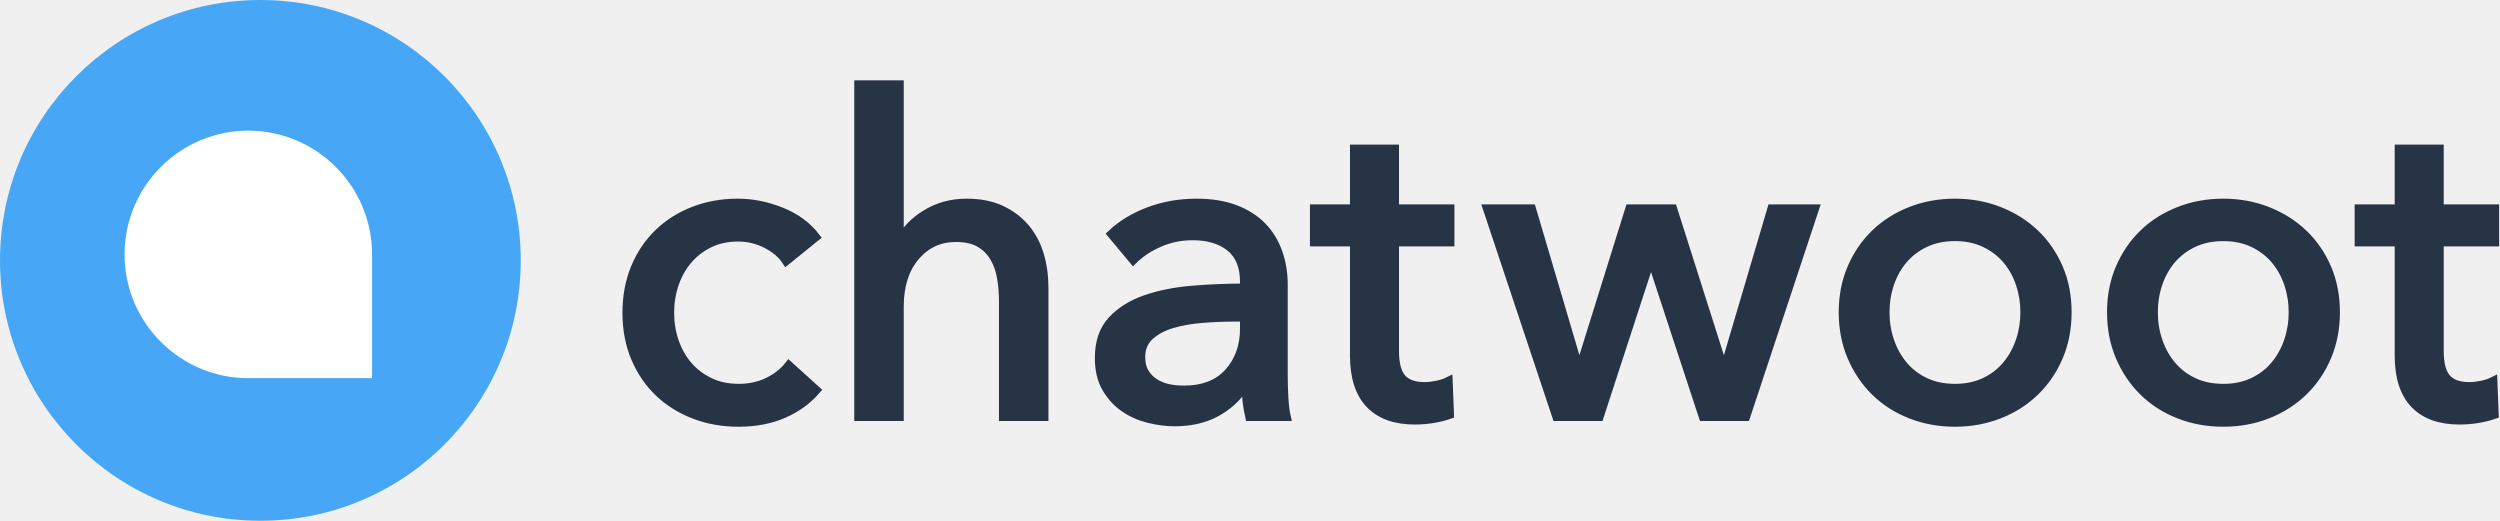
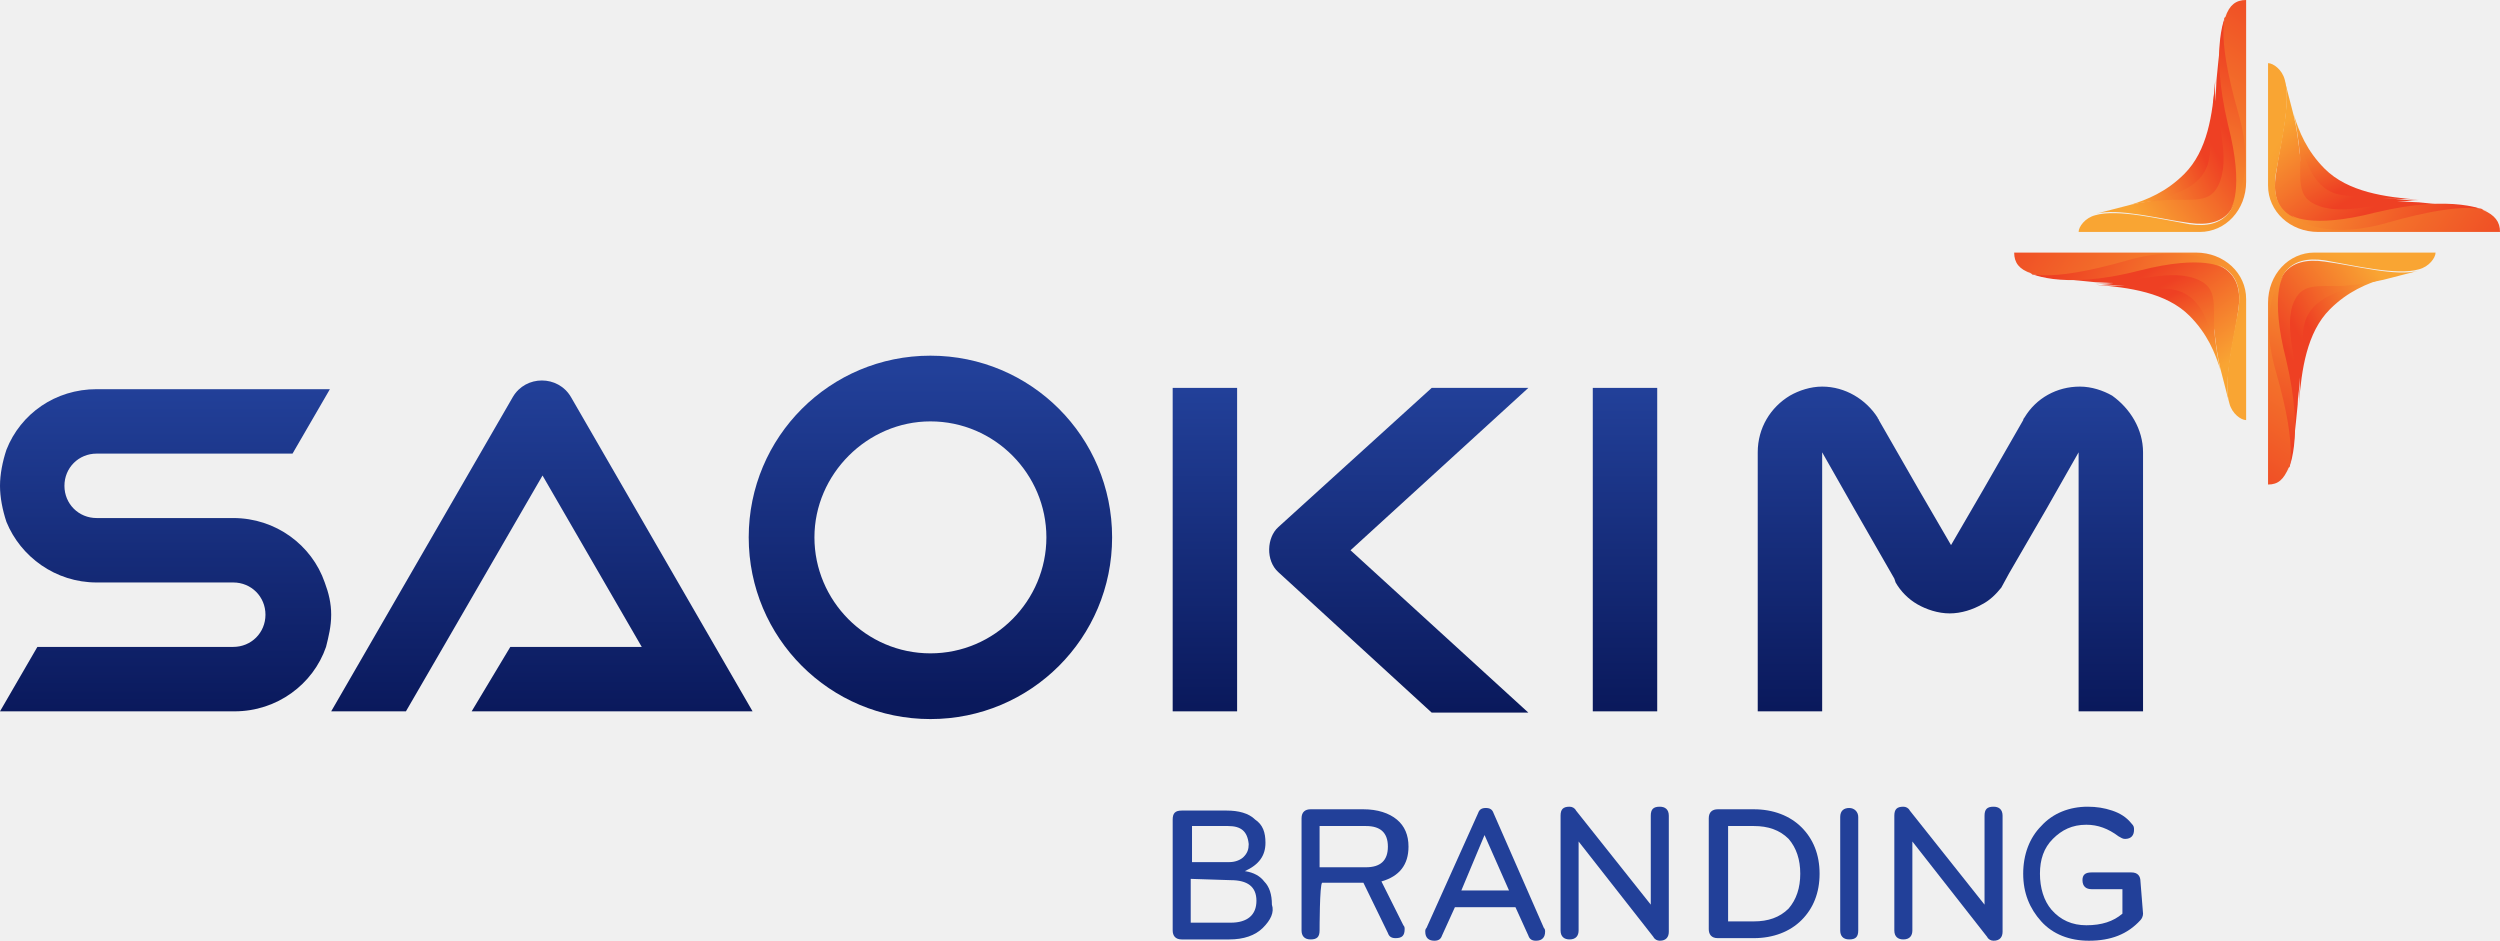
- <svg xmlns="http://www.w3.org/2000/svg" width="2458px" height="512px" viewBox="0 0 2458 512" version="1.1">
-   <g id="Logo" stroke="none" stroke-width="1" fill="none" fill-rule="evenodd">
-     <g id="on_white" fill-rule="nonzero">
-       <g id="woot-log">
-         <circle id="Oval" fill="#47A7F6" cx="256" cy="256" r="256" />
-         <path d="M362.808,368.808 L244.123,368.808 C178.699,368.808 125.457,315.562 125.457,250.122 C125.457,184.703 178.699,131.457 244.124,131.457 C309.565,131.457 362.808,184.703 362.808,250.122 L362.808,368.808 Z" id="Fill-1" stroke="#FFFFFF" stroke-width="6" fill="#FFFFFF" />
-       </g>
-       <path d="M772.982,256.848 C768.658,250.217 762.171,244.667 753.522,240.198 C744.872,235.73 735.647,233.495 725.844,233.495 C715.177,233.495 705.735,235.513 697.518,239.55 C689.302,243.586 682.31,248.992 676.544,255.767 C670.778,262.542 666.381,270.398 663.354,279.336 C660.327,288.273 658.813,297.643 658.813,307.446 C658.813,317.248 660.327,326.618 663.354,335.555 C666.381,344.493 670.778,352.349 676.544,359.124 C682.31,365.899 689.374,371.305 697.735,375.341 C706.095,379.378 715.609,381.396 726.277,381.396 C736.656,381.396 746.098,379.378 754.603,375.341 C763.108,371.305 770.099,365.827 775.577,358.908 L802.822,383.558 C794.173,393.649 783.361,401.505 770.387,407.127 C757.414,412.749 742.71,415.56 726.277,415.56 C710.42,415.56 695.789,412.965 682.382,407.776 C668.976,402.586 657.372,395.307 647.569,385.937 C637.767,376.567 630.055,365.251 624.433,351.989 C618.811,338.727 616,323.879 616,307.446 C616,291.3 618.739,276.597 624.217,263.335 C629.695,250.073 637.335,238.685 647.137,229.171 C656.939,219.657 668.544,212.305 681.95,207.115 C695.356,201.926 709.843,199.331 725.412,199.331 C739.827,199.331 754.17,202.214 768.441,207.98 C782.713,213.746 794.028,222.107 802.389,233.063 L772.982,256.848 Z M885.421,236.09 C890.322,225.999 898.683,217.35 910.504,210.143 C922.324,202.935 935.586,199.331 950.29,199.331 C963.552,199.331 974.94,201.565 984.454,206.034 C993.968,210.503 1001.896,216.485 1008.239,223.981 C1014.582,231.477 1019.267,240.27 1022.294,250.361 C1025.321,260.452 1026.835,271.263 1026.835,282.795 L1026.835,409.938 L986.184,409.938 L986.184,296.634 C986.184,288.273 985.535,280.345 984.238,272.849 C982.94,265.353 980.562,258.722 977.102,252.956 C973.643,247.19 968.958,242.577 963.047,239.117 C957.137,235.658 949.425,233.928 939.911,233.928 C923.766,233.928 910.504,240.054 900.125,252.307 C889.746,264.56 884.556,280.921 884.556,301.391 L884.556,409.938 L843.905,409.938 L843.905,83 L884.556,83 L884.556,236.09 L885.421,236.09 Z M1223.171,277.174 C1223.171,261.893 1218.558,250.577 1209.332,243.226 C1200.106,235.874 1187.853,232.198 1172.573,232.198 C1161.041,232.198 1150.157,234.432 1139.923,238.901 C1129.688,243.37 1121.111,249.064 1114.191,255.983 L1092.568,230.036 C1102.659,220.522 1114.984,213.026 1129.544,207.548 C1144.103,202.07 1159.743,199.331 1176.465,199.331 C1191.169,199.331 1203.926,201.421 1214.738,205.602 C1225.549,209.782 1234.415,215.476 1241.334,222.684 C1248.253,229.892 1253.443,238.396 1256.902,248.199 C1260.362,258.001 1262.092,268.524 1262.092,279.768 L1262.092,369.287 C1262.092,376.206 1262.308,383.486 1262.741,391.126 C1263.173,398.766 1263.966,405.037 1265.119,409.938 L1228.36,409.938 C1226.054,400.136 1224.9,390.333 1224.9,380.531 L1223.603,380.531 C1216.107,391.487 1206.665,399.991 1195.277,406.046 C1183.889,412.1 1170.411,415.128 1154.842,415.128 C1146.77,415.128 1138.337,414.046 1129.544,411.884 C1120.75,409.722 1112.75,406.19 1105.542,401.289 C1098.334,396.388 1092.352,389.901 1087.595,381.828 C1082.838,373.756 1080.46,363.809 1080.46,351.989 C1080.46,336.42 1084.64,324.095 1093.001,315.014 C1101.362,305.932 1112.317,299.013 1125.868,294.256 C1139.418,289.499 1154.698,286.399 1171.708,284.958 C1188.718,283.516 1205.872,282.795 1223.171,282.795 L1223.171,277.174 Z M1213.224,312.203 C1203.133,312.203 1192.682,312.635 1181.871,313.5 C1171.059,314.365 1161.257,316.095 1152.464,318.689 C1143.67,321.284 1136.391,325.176 1130.625,330.366 C1124.859,335.555 1121.976,342.475 1121.976,351.124 C1121.976,357.178 1123.201,362.224 1125.651,366.26 C1128.102,370.296 1131.345,373.612 1135.382,376.206 C1139.418,378.801 1143.887,380.603 1148.788,381.612 C1153.689,382.621 1158.734,383.126 1163.924,383.126 C1182.952,383.126 1197.584,377.432 1207.818,366.044 C1218.053,354.655 1223.171,340.312 1223.171,323.014 L1223.171,312.203 L1213.224,312.203 Z M1425.993,238.252 L1371.504,238.252 L1371.504,345.069 C1371.504,357.467 1373.81,366.332 1378.423,371.666 C1383.036,376.999 1390.388,379.666 1400.478,379.666 C1404.226,379.666 1408.263,379.234 1412.587,378.369 C1416.912,377.504 1420.804,376.206 1424.264,374.477 L1425.561,407.776 C1420.66,409.506 1415.254,410.875 1409.344,411.884 C1403.433,412.893 1397.307,413.398 1390.964,413.398 C1371.648,413.398 1356.872,408.064 1346.637,397.397 C1336.402,386.729 1331.285,370.729 1331.285,349.394 L1331.285,238.252 L1291.931,238.252 L1291.931,204.953 L1331.285,204.953 L1331.285,146.139 L1371.504,146.139 L1371.504,204.953 L1425.993,204.953 L1425.993,238.252 Z M1506.078,204.953 L1552.351,361.503 L1553.216,361.503 L1602.083,204.953 L1644.897,204.953 L1694.629,361.503 L1695.494,361.503 L1741.767,204.953 L1784.581,204.953 L1716.685,409.938 L1674.304,409.938 L1623.706,255.983 L1622.841,255.983 L1572.676,409.938 L1530.295,409.938 L1461.967,204.953 L1506.078,204.953 Z M2032.811,307.013 C2032.811,322.87 2030,337.429 2024.378,350.691 C2018.756,363.953 2010.972,375.413 2001.026,385.072 C1991.079,394.73 1979.331,402.226 1965.78,407.56 C1952.23,412.893 1937.671,415.56 1922.102,415.56 C1906.534,415.56 1891.974,412.893 1878.424,407.56 C1864.873,402.226 1853.197,394.73 1843.395,385.072 C1833.592,375.413 1825.88,363.953 1820.258,350.691 C1814.636,337.429 1811.825,322.87 1811.825,307.013 C1811.825,291.156 1814.636,276.669 1820.258,263.551 C1825.88,250.433 1833.592,239.117 1843.395,229.603 C1853.197,220.089 1864.873,212.665 1878.424,207.332 C1891.974,201.998 1906.534,199.331 1922.102,199.331 C1937.671,199.331 1952.23,201.998 1965.78,207.332 C1979.331,212.665 1991.079,220.089 2001.026,229.603 C2010.972,239.117 2018.756,250.433 2024.378,263.551 C2030,276.669 2032.811,291.156 2032.811,307.013 Z M1990.43,307.013 C1990.43,297.211 1988.917,287.841 1985.89,278.903 C1982.862,269.966 1978.466,262.11 1972.7,255.334 C1966.934,248.559 1959.798,243.154 1951.293,239.117 C1942.788,235.081 1933.058,233.063 1922.102,233.063 C1911.146,233.063 1901.416,235.081 1892.911,239.117 C1884.406,243.154 1877.271,248.559 1871.505,255.334 C1865.738,262.11 1861.342,269.966 1858.315,278.903 C1855.287,287.841 1853.774,297.211 1853.774,307.013 C1853.774,316.816 1855.287,326.185 1858.315,335.123 C1861.342,344.06 1865.738,351.989 1871.505,358.908 C1877.271,365.827 1884.406,371.305 1892.911,375.341 C1901.416,379.378 1911.146,381.396 1922.102,381.396 C1933.058,381.396 1942.788,379.378 1951.293,375.341 C1959.798,371.305 1966.934,365.827 1972.7,358.908 C1978.466,351.989 1982.862,344.06 1985.89,335.123 C1988.917,326.185 1990.43,316.816 1990.43,307.013 Z M2296.611,307.013 C2296.611,322.87 2293.8,337.429 2288.178,350.691 C2282.556,363.953 2274.771,375.413 2264.825,385.072 C2254.878,394.73 2243.13,402.226 2229.58,407.56 C2216.029,412.893 2201.47,415.56 2185.901,415.56 C2170.333,415.56 2155.774,412.893 2142.223,407.56 C2128.673,402.226 2116.996,394.73 2107.194,385.072 C2097.392,375.413 2089.68,363.953 2084.058,350.691 C2078.436,337.429 2075.625,322.87 2075.625,307.013 C2075.625,291.156 2078.436,276.669 2084.058,263.551 C2089.68,250.433 2097.392,239.117 2107.194,229.603 C2116.996,220.089 2128.673,212.665 2142.223,207.332 C2155.774,201.998 2170.333,199.331 2185.901,199.331 C2201.47,199.331 2216.029,201.998 2229.58,207.332 C2243.13,212.665 2254.878,220.089 2264.825,229.603 C2274.771,239.117 2282.556,250.433 2288.178,263.551 C2293.8,276.669 2296.611,291.156 2296.611,307.013 Z M2254.23,307.013 C2254.23,297.211 2252.716,287.841 2249.689,278.903 C2246.662,269.966 2242.265,262.11 2236.499,255.334 C2230.733,248.559 2223.597,243.154 2215.092,239.117 C2206.587,235.081 2196.857,233.063 2185.901,233.063 C2174.946,233.063 2165.215,235.081 2156.71,239.117 C2148.205,243.154 2141.07,248.559 2135.304,255.334 C2129.538,262.11 2125.141,269.966 2122.114,278.903 C2119.087,287.841 2117.573,297.211 2117.573,307.013 C2117.573,316.816 2119.087,326.185 2122.114,335.123 C2125.141,344.06 2129.538,351.989 2135.304,358.908 C2141.07,365.827 2148.205,371.305 2156.71,375.341 C2165.215,379.378 2174.946,381.396 2185.901,381.396 C2196.857,381.396 2206.587,379.378 2215.092,375.341 C2223.597,371.305 2230.733,365.827 2236.499,358.908 C2242.265,351.989 2246.662,344.06 2249.689,335.123 C2252.716,326.185 2254.23,316.816 2254.23,307.013 Z M2453.16,238.252 L2398.671,238.252 L2398.671,345.069 C2398.671,357.467 2400.977,366.332 2405.59,371.666 C2410.203,376.999 2417.554,379.666 2427.645,379.666 C2431.393,379.666 2435.429,379.234 2439.754,378.369 C2444.079,377.504 2447.971,376.206 2451.43,374.477 L2452.728,407.776 C2447.827,409.506 2442.421,410.875 2436.511,411.884 C2430.6,412.893 2424.474,413.398 2418.131,413.398 C2398.815,413.398 2384.039,408.064 2373.804,397.397 C2363.569,386.729 2358.452,370.729 2358.452,349.394 L2358.452,238.252 L2319.098,238.252 L2319.098,204.953 L2358.452,204.953 L2358.452,146.139 L2398.671,146.139 L2398.671,204.953 L2453.16,204.953 L2453.16,238.252 Z" id="chatwoot" stroke="#273445" stroke-width="8" fill="#273444" />
+ <svg xmlns="http://www.w3.org/2000/svg" version="1.1" id="Layer_1" x="0px" y="0px" viewBox="0 0 194 73" style="enable-background:new 0 0 194 73;" xml:space="preserve">
+   <style type="text/css">
+ 	.st0{fill:url(#SVGID_1_);}
+ 	.st1{fill:url(#SVGID_2_);}
+ 	.st2{fill:url(#SVGID_3_);}
+ 	.st3{fill:url(#SVGID_4_);}
+ 	.st4{fill:url(#SVGID_5_);}
+ 	.st5{fill:url(#SVGID_6_);}
+ 	.st6{fill:url(#SVGID_7_);}
+ 	.st7{fill:url(#SVGID_8_);}
+ 	.st8{fill:url(#SVGID_9_);}
+ 	.st9{fill:url(#SVGID_10_);}
+ 	.st10{fill:url(#SVGID_11_);}
+ 	.st11{fill:url(#SVGID_12_);}
+ 	.st12{fill:url(#SVGID_13_);}
+ 	.st13{fill:url(#SVGID_14_);}
+ 	.st14{fill:url(#SVGID_15_);}
+ 	.st15{fill:url(#SVGID_16_);}
+ 	.st16{fill:url(#SVGID_17_);}
+ 	.st17{fill:url(#SVGID_18_);}
+ 	.st18{fill:url(#SVGID_19_);}
+ 	.st19{fill:url(#SVGID_20_);}
+ 	.st20{fill:url(#SVGID_21_);}
+ 	.st21{fill:url(#SVGID_22_);}
+ 	.st22{fill:url(#SVGID_23_);}
+ 	.st23{fill:url(#SVGID_24_);}
+ 	.st24{fill:url(#SVGID_25_);}
+ 	.st25{fill:url(#SVGID_26_);}
+ 	.st26{fill:url(#SVGID_27_);}
+ 	.st27{fill:#224099;}
+ </style>
+   <linearGradient id="SVGID_1_" gradientUnits="userSpaceOnUse" x1="126.119" y1="20.467" x2="126.119" y2="45.045" gradientTransform="matrix(1 0 0 -1 0 75.37)">
+     <stop offset="0" style="stop-color:#0A195C" />
+     <stop offset="1" style="stop-color:#224099" />
+   </linearGradient>
+   <rect x="123.6" y="30.1" class="st0" width="5" height="25.1" />
+   <linearGradient id="SVGID_2_" gradientUnits="userSpaceOnUse" x1="108.546" y1="20.23" x2="108.546" y2="45.258" gradientTransform="matrix(1 0 0 -1 0 75.37)">
+     <stop offset="0" style="stop-color:#0A195C" />
+     <stop offset="1" style="stop-color:#224099" />
+   </linearGradient>
+   <path class="st1" d="M118.6,30.1l-13.8,12.6l13.8,12.6h-7.5L99.2,44.4c-1-0.9-0.9-2.7,0-3.5l11.9-10.8H118.6L118.6,30.1z" />
+   <linearGradient id="SVGID_3_" gradientUnits="userSpaceOnUse" x1="93.482" y1="20.489" x2="93.482" y2="45.079" gradientTransform="matrix(1 0 0 -1 0 75.37)">
+     <stop offset="0" style="stop-color:#0A195C" />
+     <stop offset="1" style="stop-color:#224099" />
+   </linearGradient>
+   <rect x="91" y="30.1" class="st2" width="5" height="25.1" />
+   <linearGradient id="SVGID_4_" gradientUnits="userSpaceOnUse" x1="42.056" y1="20.143" x2="42.056" y2="45.91" gradientTransform="matrix(1 0 0 -1 0 75.37)">
+     <stop offset="0" style="stop-color:#0A195C" />
+     <stop offset="1" style="stop-color:#224099" />
+   </linearGradient>
+   <path class="st3" d="M36.6,55.2h21.8L44.3,30.8c-1-1.7-3.5-1.7-4.5,0L25.7,55.2h5.8l2.9-5l7.7-13.3l7.7,13.3H39.6L36.6,55.2z" />
+   <linearGradient id="SVGID_5_" gradientUnits="userSpaceOnUse" x1="12.83" y1="20.124" x2="12.83" y2="45.241" gradientTransform="matrix(1 0 0 -1 0 75.37)">
+     <stop offset="0" style="stop-color:#0A195C" />
+     <stop offset="1" style="stop-color:#224099" />
+   </linearGradient>
+   <path class="st4" d="M25.7,47.7c0,0.9-0.2,1.7-0.4,2.5c-1,2.9-3.8,5-7.1,5H0l2.9-5h15.2c1.4,0,2.5-1.1,2.5-2.5s-1.1-2.5-2.5-2.5H7.5  c-3.2,0-5.9-2-7-4.7C0.2,39.6,0,38.6,0,37.7s0.2-1.9,0.5-2.8c1.1-2.8,3.8-4.7,7-4.7h18.1l-2.9,5H7.5c-1.4,0-2.5,1.1-2.5,2.5  s1.1,2.5,2.5,2.5h10.6c3.3,0,6.1,2.1,7.1,5C25.5,46,25.7,46.8,25.7,47.7z" />
+   <linearGradient id="SVGID_6_" gradientUnits="userSpaceOnUse" x1="72.212" y1="20.846" x2="72.212" y2="46.617" gradientTransform="matrix(1 0 0 -1 0 75.37)">
+     <stop offset="0" style="stop-color:#0A195C" />
+     <stop offset="1" style="stop-color:#224099" />
+   </linearGradient>
+   <path class="st5" d="M72.2,27.6c-7.8,0-14.1,6.3-14.1,14.1s6.3,14.1,14.1,14.1s14.1-6.3,14.1-14.1S80,27.6,72.2,27.6z M72.2,50.7  c-5,0-9-4.1-9-9s4.1-9,9-9c5,0,9,4.1,9,9S77.2,50.7,72.2,50.7z" />
+   <g>
+     <linearGradient id="SVGID_7_" gradientUnits="userSpaceOnUse" x1="151.275" y1="20.341" x2="151.275" y2="45.282" gradientTransform="matrix(1 0 0 -1 0 75.37)">
+       <stop offset="0" style="stop-color:#0A195C" />
+       <stop offset="1" style="stop-color:#224099" />
+     </linearGradient>
+     <path class="st6" d="M166.3,35.1v20.1h-5V35.1l-2.5,4.4l-2.9,5l-0.6,1.1c-0.4,0.5-0.9,1-1.5,1.3c-0.7,0.4-1.6,0.7-2.5,0.7   c-0.9,0-1.8-0.3-2.5-0.7c-0.7-0.4-1.3-1-1.7-1.7l0,0l-0.1-0.3l0,0l-3.1-5.4l-2.5-4.4v20.1h-5V35.1c0-1.9,1-3.5,2.5-4.4   c0.7-0.4,1.6-0.7,2.5-0.7c1.8,0,3.4,1,4.3,2.4c0,0.1,0.1,0.1,0.1,0.2l3.1,5.4l2.5,4.3l2.5-4.3l3.1-5.4c0-0.1,0.1-0.2,0.1-0.2   c0.9-1.5,2.5-2.4,4.3-2.4c0.9,0,1.8,0.3,2.5,0.7C165.3,31.7,166.3,33.3,166.3,35.1z" />
+   </g>
+   <g>
+     <g>
+       <linearGradient id="SVGID_8_" gradientUnits="userSpaceOnUse" x1="-3734.262" y1="-3717.541" x2="-3739.913" y2="-3720.271" gradientTransform="matrix(0 -1 -1 0 -3550.224 -3710.811)">
+         <stop offset="0" style="stop-color:#EE4023" />
+         <stop offset="1" style="stop-color:#F9A533" />
+       </linearGradient>
+       <path class="st7" d="M172.3,28.7c-0.4-1.3-1-2.8-2.4-4.2c-1.8-1.8-4.7-2.2-7.3-2.4c1.5,0.1,3.1,0.1,6,0    C172.3,21.9,171.4,24.9,172.3,28.7z" />
+       <linearGradient id="SVGID_9_" gradientUnits="userSpaceOnUse" x1="-3732.523" y1="-3716.004" x2="-3740.107" y2="-3721.627" gradientTransform="matrix(0 -1 -1 0 -3550.224 -3710.811)">
+         <stop offset="0" style="stop-color:#EE4023" />
+         <stop offset="1" style="stop-color:#F9A533" />
+       </linearGradient>
+       <path class="st8" d="M173.7,24c-0.3,2.3-1.2,5.6-0.7,7.3c-0.2-0.7-0.4-1.6-0.7-2.7c-0.9-3.8,0-6.8-3.7-6.7c-2.9,0.1-4.5,0.1-6,0    c-1.9-0.2-3.6-0.3-4.8-0.7c1.5,0.4,5-0.1,10.3-0.9C172.6,19.7,174.1,21.3,173.7,24z" />
+       <linearGradient id="SVGID_10_" gradientUnits="userSpaceOnUse" x1="-3725.578" y1="-3706.009" x2="-3737.381" y2="-3723.743" gradientTransform="matrix(0 -1 -1 0 -3550.224 -3710.811)">
+         <stop offset="0" style="stop-color:#EE4023" />
+         <stop offset="1" style="stop-color:#F9A533" />
+       </linearGradient>
+       <path class="st9" d="M156.3,19.6h14.1c2.2,0,3.9,1.6,3.9,3.6v9.4c-0.4,0-1.1-0.5-1.3-1.3c0,0,0,0,0,0c-0.5-1.7,0.3-5,0.7-7.3    c0.4-2.7-1-4.3-5.5-3.6c-5.4,0.9-8.9,1.4-10.3,0.9c0,0-0.1,0-0.1,0c-0.1,0-0.1,0-0.2-0.1c0,0,0,0,0,0    C156.7,20.9,156.3,20.4,156.3,19.6z" />
+       <linearGradient id="SVGID_11_" gradientUnits="userSpaceOnUse" x1="-3729.707" y1="-3710.825" x2="-3735.609" y2="-3723.606" gradientTransform="matrix(0 -1 -1 0 -3550.224 -3710.811)">
+         <stop offset="0" style="stop-color:#EE4023" />
+         <stop offset="1" style="stop-color:#F9A533" />
+       </linearGradient>
+       <path class="st10" d="M157.3,21.1c0,0,1.2,1,7.8-0.9c5.3-1.5,7.4,0.6,7.4,0.6s-1.4-1.1-6.5,0.2C159.8,22.6,157.3,21.1,157.3,21.1z    " />
+       <linearGradient id="SVGID_12_" gradientUnits="userSpaceOnUse" x1="-3733.297" y1="-3717.407" x2="-3740.261" y2="-3721.266" gradientTransform="matrix(0 -1 -1 0 -3550.224 -3710.811)">
+         <stop offset="0" style="stop-color:#EE4023" />
+         <stop offset="1" style="stop-color:#F9A533" />
+       </linearGradient>
+       <path class="st11" d="M162.6,22c0,0,3.2,0.3,5.4,0.4c2.6,0.1,3.3,2.2,4,4.9c-0.6-3.1,0.6-4.9-1.7-5.7    C168,20.8,164.8,22.2,162.6,22z" />
+     </g>
+     <g>
+       <linearGradient id="SVGID_13_" gradientUnits="userSpaceOnUse" x1="-3576.546" y1="3896.948" x2="-3582.197" y2="3894.217" gradientTransform="matrix(0 1 1 0 -3713.981 3590.672)">
+         <stop offset="0" style="stop-color:#EE4023" />
+         <stop offset="1" style="stop-color:#F9A533" />
+       </linearGradient>
+       <path class="st12" d="M178,8.9c0.4,1.3,1,2.8,2.4,4.2c1.8,1.8,4.7,2.2,7.3,2.4c-1.5-0.1-3.1-0.1-6,0C178,15.7,178.9,12.7,178,8.9z    " />
+       <linearGradient id="SVGID_14_" gradientUnits="userSpaceOnUse" x1="-3574.808" y1="3898.484" x2="-3582.392" y2="3892.861" gradientTransform="matrix(0 1 1 0 -3713.981 3590.672)">
+         <stop offset="0" style="stop-color:#EE4023" />
+         <stop offset="1" style="stop-color:#F9A533" />
+       </linearGradient>
+       <path class="st13" d="M176.6,13.6c0.3-2.3,1.2-5.6,0.7-7.3c0.2,0.7,0.4,1.6,0.7,2.7c0.9,3.8,0,6.8,3.7,6.7c2.9-0.1,4.5-0.1,6,0    c1.9,0.2,3.6,0.3,4.8,0.7c-1.5-0.4-5,0.1-10.3,0.9C177.6,17.9,176.2,16.3,176.6,13.6z" />
+       <linearGradient id="SVGID_15_" gradientUnits="userSpaceOnUse" x1="-3567.859" y1="3908.476" x2="-3579.663" y2="3890.743" gradientTransform="matrix(0 1 1 0 -3713.981 3590.672)">
+         <stop offset="0" style="stop-color:#EE4023" />
+         <stop offset="1" style="stop-color:#F9A533" />
+       </linearGradient>
+       <path class="st14" d="M194,18h-14.1c-2.2,0-3.9-1.6-3.9-3.6V4.9c0.4,0,1.1,0.5,1.3,1.3c0,0,0,0,0,0c0.5,1.7-0.3,5-0.7,7.3    c-0.4,2.7,1,4.3,5.5,3.6c5.4-0.9,8.9-1.4,10.3-0.9c0,0,0.1,0,0.1,0c0.1,0,0.1,0,0.2,0.1c0,0,0,0,0,0C193.6,16.7,194,17.2,194,18z" />
+       <linearGradient id="SVGID_16_" gradientUnits="userSpaceOnUse" x1="-3571.988" y1="3903.661" x2="-3577.89" y2="3890.88" gradientTransform="matrix(0 1 1 0 -3713.981 3590.672)">
+         <stop offset="0" style="stop-color:#EE4023" />
+         <stop offset="1" style="stop-color:#F9A533" />
+       </linearGradient>
+       <path class="st15" d="M193,16.4c0,0-1.2-1-7.8,0.9c-5.3,1.5-7.4-0.6-7.4-0.6s1.4,1.1,6.5-0.2C190.5,15,193,16.4,193,16.4z" />
+       <linearGradient id="SVGID_17_" gradientUnits="userSpaceOnUse" x1="-3575.573" y1="3897.066" x2="-3582.537" y2="3893.206" gradientTransform="matrix(0 1 1 0 -3713.981 3590.672)">
+         <stop offset="0" style="stop-color:#EE4023" />
+         <stop offset="1" style="stop-color:#F9A533" />
+       </linearGradient>
+       <path class="st16" d="M187.7,15.6c0,0-3.2-0.3-5.4-0.4c-2.6-0.1-3.3-2.2-4-4.9c0.6,3.1-0.6,4.9,1.7,5.7    C182.3,16.8,185.5,15.4,187.7,15.6z" />
+     </g>
+     <g>
+       <linearGradient id="SVGID_18_" gradientUnits="userSpaceOnUse" x1="-7428.157" y1="170.554" x2="-7433.807" y2="167.823" gradientTransform="matrix(-1 0 0 1 -7248.36 -143.9337)">
+         <stop offset="0" style="stop-color:#EE4023" />
+         <stop offset="1" style="stop-color:#F9A533" />
+       </linearGradient>
+       <path class="st17" d="M185,21.6c-1.3,0.4-2.8,1-4.2,2.4c-1.8,1.8-2.2,4.7-2.4,7.3c0.1-1.5,0.1-3.1,0-6    C178.2,21.6,181.2,22.5,185,21.6z" />
+       <linearGradient id="SVGID_19_" gradientUnits="userSpaceOnUse" x1="-7426.417" y1="172.089" x2="-7434.002" y2="166.466" gradientTransform="matrix(-1 0 0 1 -7248.36 -143.9337)">
+         <stop offset="0" style="stop-color:#EE4023" />
+         <stop offset="1" style="stop-color:#F9A533" />
+       </linearGradient>
+       <path class="st18" d="M180.4,20.3c2.3,0.3,5.6,1.2,7.3,0.7c-0.7,0.2-1.6,0.4-2.7,0.7c-3.8,0.9-6.8,0-6.7,3.7c0.1,2.9,0.1,4.5,0,6    c-0.2,1.9-0.3,3.6-0.7,4.8c0.4-1.5-0.1-5-0.9-10.3C176,21.3,177.6,19.9,180.4,20.3z" />
+       <linearGradient id="SVGID_20_" gradientUnits="userSpaceOnUse" x1="-7419.474" y1="182.086" x2="-7431.278" y2="164.353" gradientTransform="matrix(-1 0 0 1 -7248.36 -143.9337)">
+         <stop offset="0" style="stop-color:#EE4023" />
+         <stop offset="1" style="stop-color:#F9A533" />
+       </linearGradient>
+       <path class="st19" d="M176,37.6V23.5c0-2.2,1.6-3.9,3.6-3.9h9.4c0,0.4-0.5,1.1-1.3,1.3c0,0,0,0,0,0c-1.7,0.5-5-0.3-7.3-0.7    c-2.7-0.4-4.3,1-3.6,5.5c0.9,5.4,1.4,8.9,0.9,10.3c0,0,0,0.1,0,0.1c0,0.1,0,0.1-0.1,0.2c0,0,0,0,0,0    C177.2,37.2,176.8,37.6,176,37.6z" />
+       <linearGradient id="SVGID_21_" gradientUnits="userSpaceOnUse" x1="-7423.612" y1="177.274" x2="-7429.516" y2="164.493" gradientTransform="matrix(-1 0 0 1 -7248.36 -143.9337)">
+         <stop offset="0" style="stop-color:#EE4023" />
+         <stop offset="1" style="stop-color:#F9A533" />
+       </linearGradient>
+       <path class="st20" d="M177.5,36.6c0,0,1-1.2-0.9-7.8c-1.5-5.3,0.6-7.4,0.6-7.4s-1.1,1.4,0.2,6.5C178.9,34.2,177.5,36.6,177.5,36.6    z" />
+       <linearGradient id="SVGID_22_" gradientUnits="userSpaceOnUse" x1="-7427.188" y1="170.68" x2="-7434.151" y2="166.82" gradientTransform="matrix(-1 0 0 1 -7248.36 -143.9337)">
+         <stop offset="0" style="stop-color:#EE4023" />
+         <stop offset="1" style="stop-color:#F9A533" />
+       </linearGradient>
+       <path class="st21" d="M178.3,31.4c0,0,0.3-3.2,0.4-5.4c0.1-2.6,2.2-3.3,4.9-4c-3.1,0.6-4.9-0.6-5.7,1.7    C177.2,25.9,178.6,29.1,178.3,31.4z" />
+     </g>
+     <g>
+       <linearGradient id="SVGID_23_" gradientUnits="userSpaceOnUse" x1="170.486" y1="64.391" x2="164.846" y2="61.666" gradientTransform="matrix(1 0 0 -1 0 75.37)">
+         <stop offset="0" style="stop-color:#EE4023" />
+         <stop offset="1" style="stop-color:#F9A533" />
+       </linearGradient>
+       <path class="st22" d="M165.3,15.9c1.3-0.4,2.8-1,4.2-2.4c1.8-1.8,2.2-4.6,2.4-7.3c-0.1,1.5-0.1,3.1,0,6    C172.1,15.9,169.1,15.1,165.3,15.9z" />
+       <linearGradient id="SVGID_24_" gradientUnits="userSpaceOnUse" x1="172.214" y1="65.931" x2="164.645" y2="60.32" gradientTransform="matrix(1 0 0 -1 0 75.37)">
+         <stop offset="0" style="stop-color:#EE4023" />
+         <stop offset="1" style="stop-color:#F9A533" />
+       </linearGradient>
+       <path class="st23" d="M169.9,17.3c-2.3-0.3-5.6-1.2-7.3-0.7c0.7-0.2,1.6-0.4,2.7-0.7c3.8-0.9,6.8,0,6.7-3.7c-0.1-2.9-0.1-4.5,0-6    c0.2-1.9,0.3-3.6,0.7-4.8c-0.4,1.4,0.1,4.9,0.9,10.3C174.3,16.3,172.7,17.7,169.9,17.3z" />
+       <linearGradient id="SVGID_25_" gradientUnits="userSpaceOnUse" x1="179.154" y1="75.889" x2="167.378" y2="58.198" gradientTransform="matrix(1 0 0 -1 0 75.37)">
+         <stop offset="0" style="stop-color:#EE4023" />
+         <stop offset="1" style="stop-color:#F9A533" />
+       </linearGradient>
+       <path class="st24" d="M174.3,0v14.1c0,2.2-1.6,3.9-3.6,3.9h-9.4c0-0.4,0.5-1.1,1.3-1.3c0,0,0,0,0,0c1.7-0.5,5,0.3,7.3,0.7    c2.7,0.4,4.3-1,3.6-5.5c-0.9-5.4-1.4-8.9-0.9-10.3c0,0,0-0.1,0-0.1c0-0.1,0-0.1,0.1-0.2c0,0,0,0,0,0C173,0.4,173.5,0,174.3,0z" />
+       <linearGradient id="SVGID_26_" gradientUnits="userSpaceOnUse" x1="175.032" y1="71.087" x2="169.147" y2="58.346" gradientTransform="matrix(1 0 0 -1 0 75.37)">
+         <stop offset="0" style="stop-color:#EE4023" />
+         <stop offset="1" style="stop-color:#F9A533" />
+       </linearGradient>
+       <path class="st25" d="M172.8,1c0,0-1,1.2,0.9,7.8c1.5,5.2-0.6,7.4-0.6,7.4s1.1-1.4-0.2-6.5C171.4,3.4,172.8,1,172.8,1z" />
+       <linearGradient id="SVGID_27_" gradientUnits="userSpaceOnUse" x1="171.46" y1="64.506" x2="164.51" y2="60.654" gradientTransform="matrix(1 0 0 -1 0 75.37)">
+         <stop offset="0" style="stop-color:#EE4023" />
+         <stop offset="1" style="stop-color:#F9A533" />
+       </linearGradient>
+       <path class="st26" d="M171.9,6.3c0,0-0.3,3.2-0.4,5.4c-0.1,2.6-2.2,3.3-4.9,4c3.1-0.6,4.9,0.6,5.7-1.7    C173.1,11.7,171.7,8.5,171.9,6.3z" />
    </g>
  </g>
+   <g>
+     <path class="st27" d="M98,72c-0.6,0.6-1.5,0.9-2.6,0.9h-3.7c-0.5,0-0.7-0.3-0.7-0.7v-8.6c0-0.5,0.2-0.7,0.7-0.7h3.5   c0.9,0,1.7,0.2,2.2,0.7c0.6,0.4,0.8,1,0.8,1.8c0,1-0.5,1.7-1.6,2.2c0.7,0.1,1.2,0.4,1.5,0.8c0.4,0.4,0.6,1,0.6,1.8   C98.9,70.8,98.6,71.4,98,72z M95.3,64.1h-2.8v2.8h2.9c0.5,0,0.9-0.2,1.1-0.4c0.3-0.3,0.4-0.6,0.4-1C96.8,64.5,96.3,64.1,95.3,64.1z    M92.4,68.2v3.4h3.1c1.3,0,2-0.6,2-1.7c0-1.1-0.7-1.6-2-1.6L92.4,68.2L92.4,68.2z" />
+     <path class="st27" d="M102.4,72.2c0,0.5-0.2,0.7-0.7,0.7c-0.5,0-0.7-0.3-0.7-0.7v-8.7c0-0.5,0.3-0.7,0.7-0.7h4.1   c1.1,0,2,0.3,2.6,0.8c0.6,0.5,0.9,1.2,0.9,2.1c0,1.4-0.7,2.3-2.1,2.7l1.7,3.4c0.1,0.1,0.1,0.2,0.1,0.3c0,0.5-0.2,0.7-0.7,0.7   c-0.3,0-0.5-0.1-0.6-0.4l-1.9-3.9h-3.2C102.4,68.6,102.4,72.2,102.4,72.2z M102.4,64.1v3.2h3.6c1.1,0,1.7-0.5,1.7-1.6   c0-1.1-0.6-1.6-1.7-1.6L102.4,64.1L102.4,64.1z" />
+     <path class="st27" d="M119.8,72c0.1,0.1,0.1,0.2,0.1,0.3c0,0.4-0.2,0.7-0.7,0.7c-0.3,0-0.5-0.1-0.6-0.4l-1-2.2h-4.7l-1,2.2   c-0.1,0.3-0.3,0.4-0.6,0.4c-0.4,0-0.7-0.2-0.7-0.7c0-0.1,0-0.2,0.1-0.3l4-8.9c0.1-0.3,0.3-0.4,0.6-0.4s0.5,0.1,0.6,0.4L119.8,72z    M115.2,64.8l-1.8,4.3h3.7L115.2,64.8z" />
+     <path class="st27" d="M129.5,72.3c0,0.4-0.2,0.7-0.7,0.7c-0.2,0-0.4-0.1-0.5-0.3l-5.8-7.4v6.9c0,0.4-0.2,0.7-0.7,0.7   c-0.4,0-0.7-0.2-0.7-0.7v-8.9c0-0.5,0.2-0.7,0.7-0.7c0.2,0,0.4,0.1,0.5,0.3l5.8,7.3v-6.9c0-0.5,0.2-0.7,0.7-0.7   c0.4,0,0.7,0.2,0.7,0.7L129.5,72.3L129.5,72.3z" />
+     <path class="st27" d="M139.8,71.4c-0.9,0.9-2.2,1.4-3.7,1.4h-2.8c-0.5,0-0.7-0.3-0.7-0.7v-8.6c0-0.5,0.3-0.7,0.7-0.7h2.8   c1.5,0,2.8,0.5,3.7,1.4c0.9,0.9,1.4,2.1,1.4,3.6C141.2,69.3,140.7,70.5,139.8,71.4z M138.8,65.1c-0.7-0.7-1.6-1-2.7-1h-2v7.4h2   c1.1,0,2-0.3,2.7-1c0.6-0.7,0.9-1.6,0.9-2.7C139.7,66.7,139.4,65.8,138.8,65.1z" />
+     <path class="st27" d="M144.2,72.2c0,0.5-0.2,0.7-0.7,0.7s-0.7-0.3-0.7-0.7v-8.8c0-0.5,0.3-0.7,0.7-0.7s0.7,0.3,0.7,0.7V72.2z" />
+     <path class="st27" d="M155.4,72.3c0,0.4-0.2,0.7-0.7,0.7c-0.2,0-0.4-0.1-0.5-0.3l-5.8-7.4v6.9c0,0.4-0.2,0.7-0.7,0.7   c-0.4,0-0.7-0.2-0.7-0.7v-8.9c0-0.5,0.2-0.7,0.7-0.7c0.2,0,0.4,0.1,0.5,0.3l5.8,7.3v-6.9c0-0.5,0.2-0.7,0.7-0.7   c0.4,0,0.7,0.2,0.7,0.7L155.4,72.3L155.4,72.3z" />
+     <path class="st27" d="M166.3,70.9c0,0.2-0.1,0.4-0.2,0.5c-1,1.1-2.3,1.6-4,1.6c-1.5,0-2.8-0.5-3.7-1.5c-0.9-1-1.4-2.2-1.4-3.7   c0-1.5,0.5-2.8,1.4-3.7c0.9-1,2.2-1.5,3.6-1.5c0.7,0,1.3,0.1,1.9,0.3c0.6,0.2,1.1,0.5,1.5,1c0.2,0.2,0.2,0.3,0.2,0.5   c0,0.4-0.2,0.7-0.7,0.7c-0.2,0-0.3-0.1-0.5-0.2c-0.8-0.6-1.6-0.9-2.5-0.9c-1.1,0-1.9,0.4-2.6,1.1c-0.7,0.7-1,1.6-1,2.7   c0,1.1,0.3,2.1,0.9,2.8c0.7,0.8,1.6,1.2,2.7,1.2c1.2,0,2.1-0.3,2.8-0.9V69h-2.4c-0.4,0-0.7-0.2-0.7-0.7c0-0.4,0.2-0.6,0.7-0.6h3.1   c0.5,0,0.7,0.3,0.7,0.7L166.3,70.9L166.3,70.9z" />
+   </g>
</svg>
